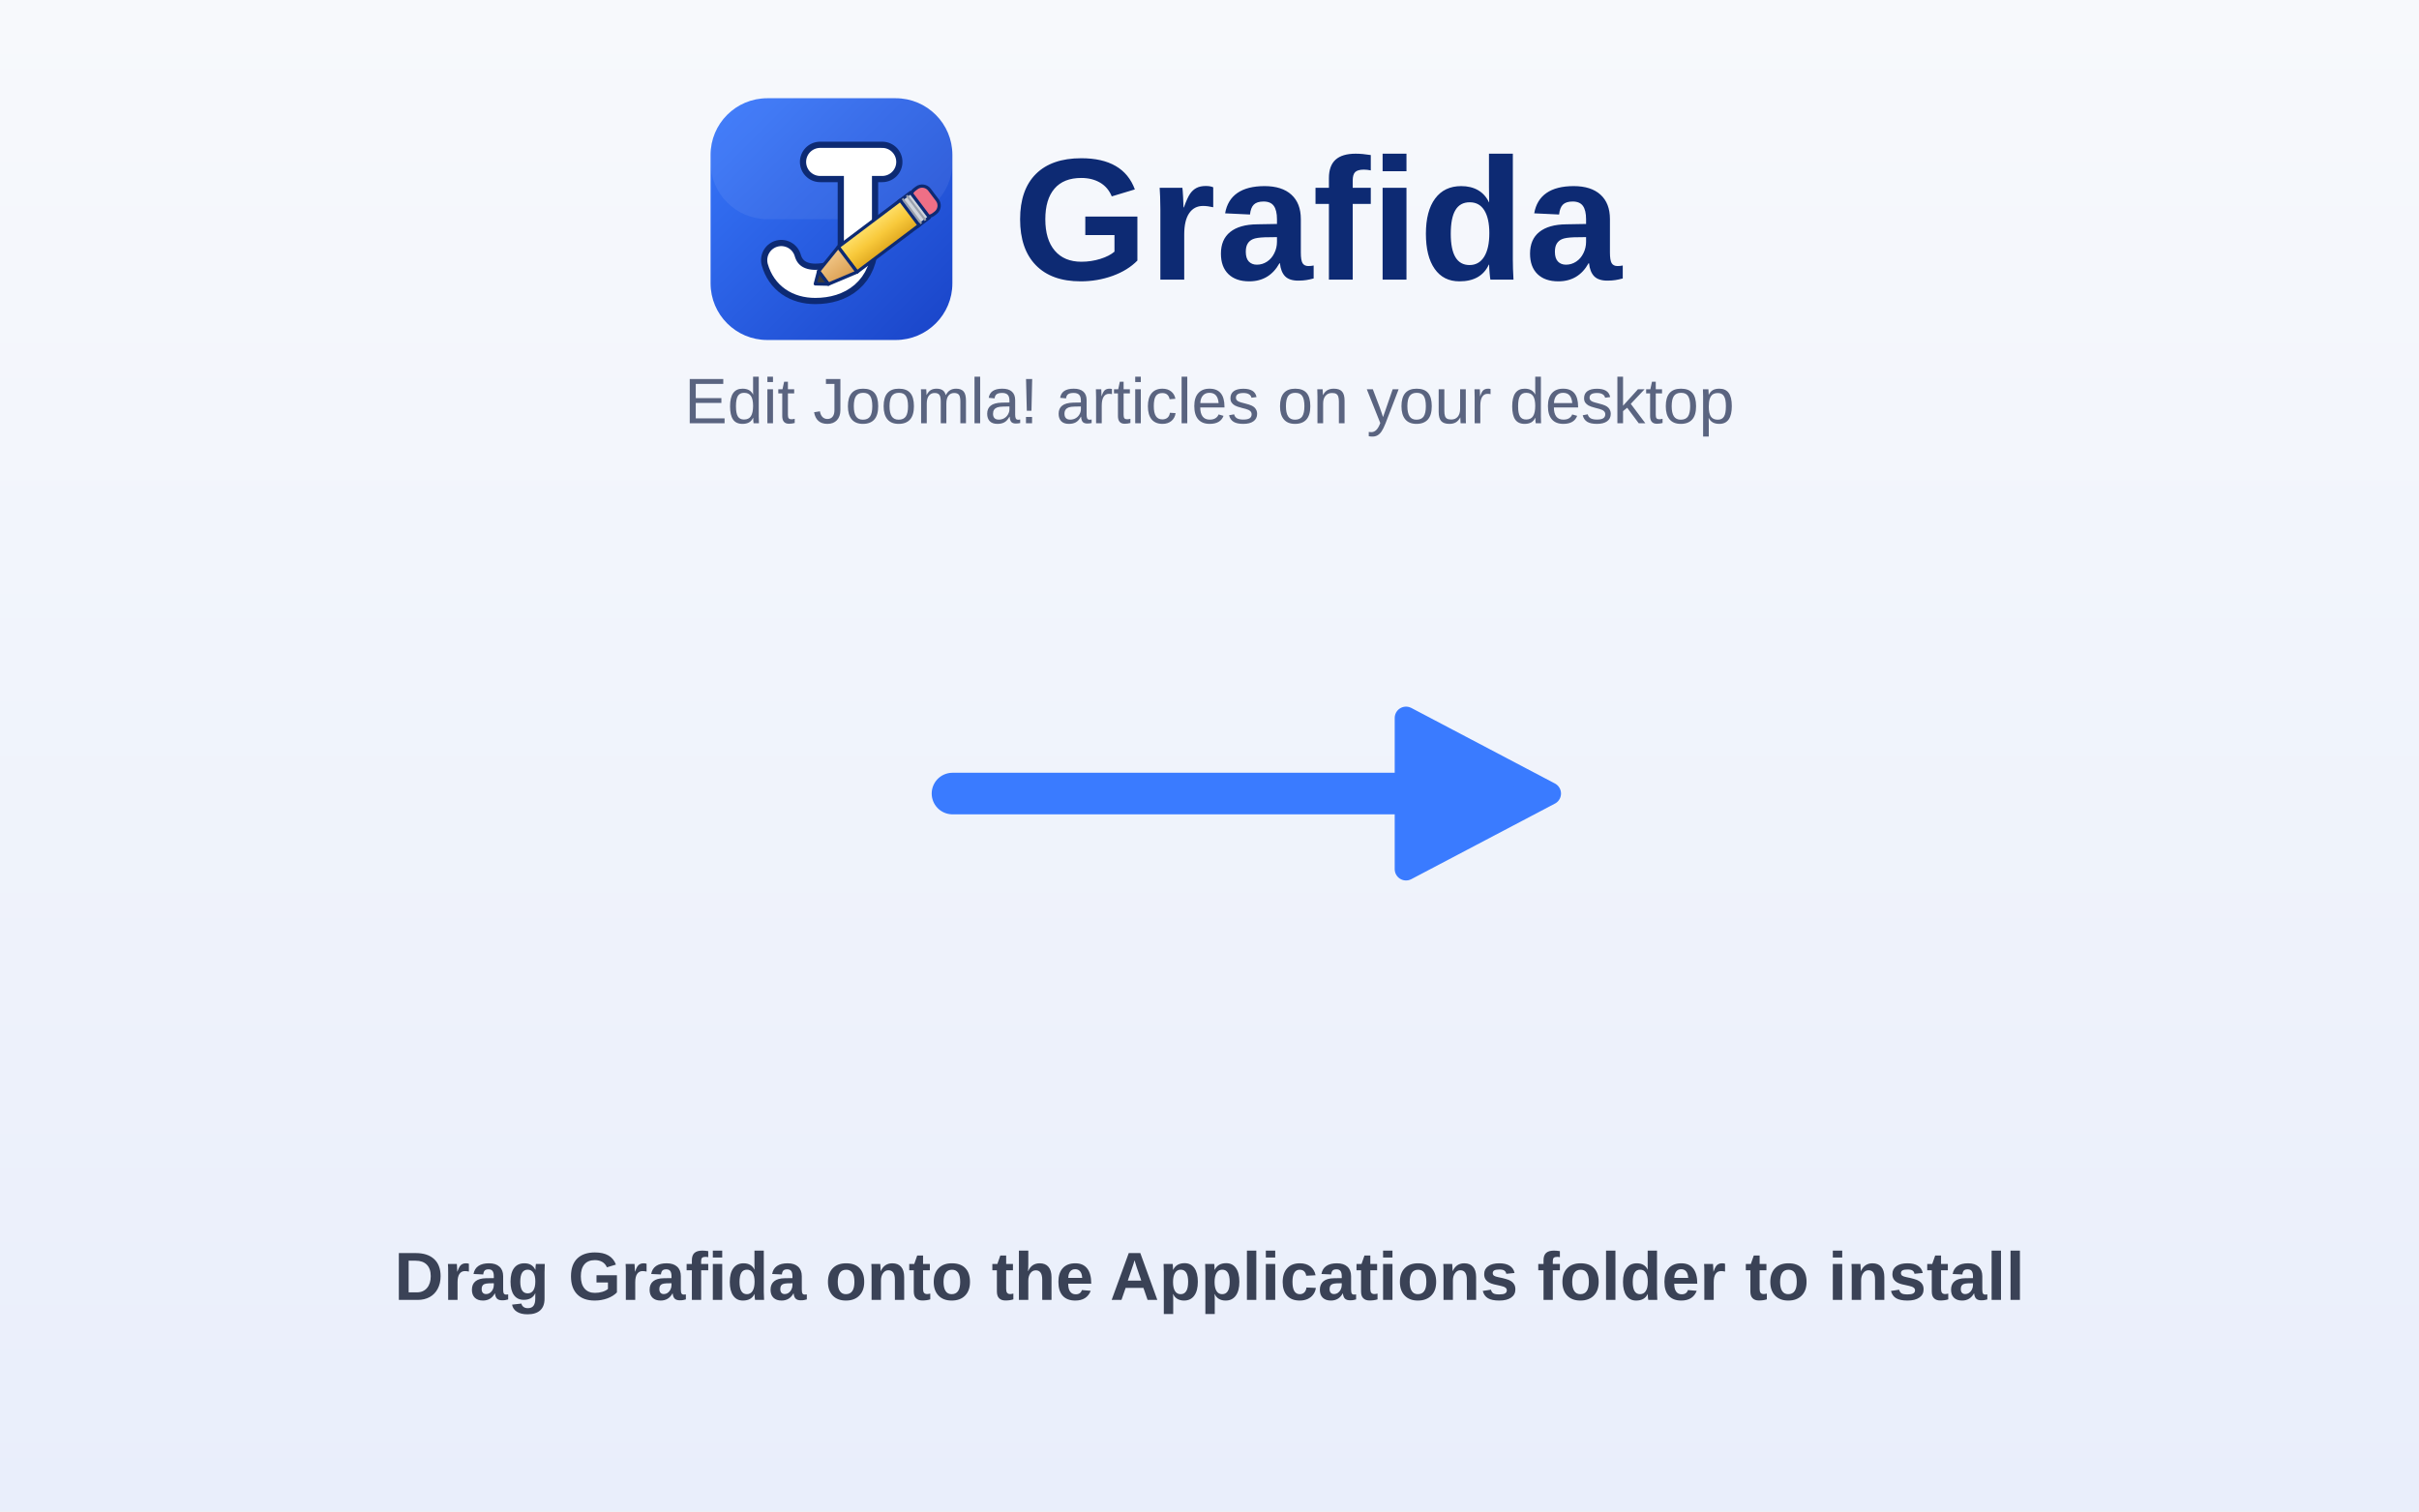
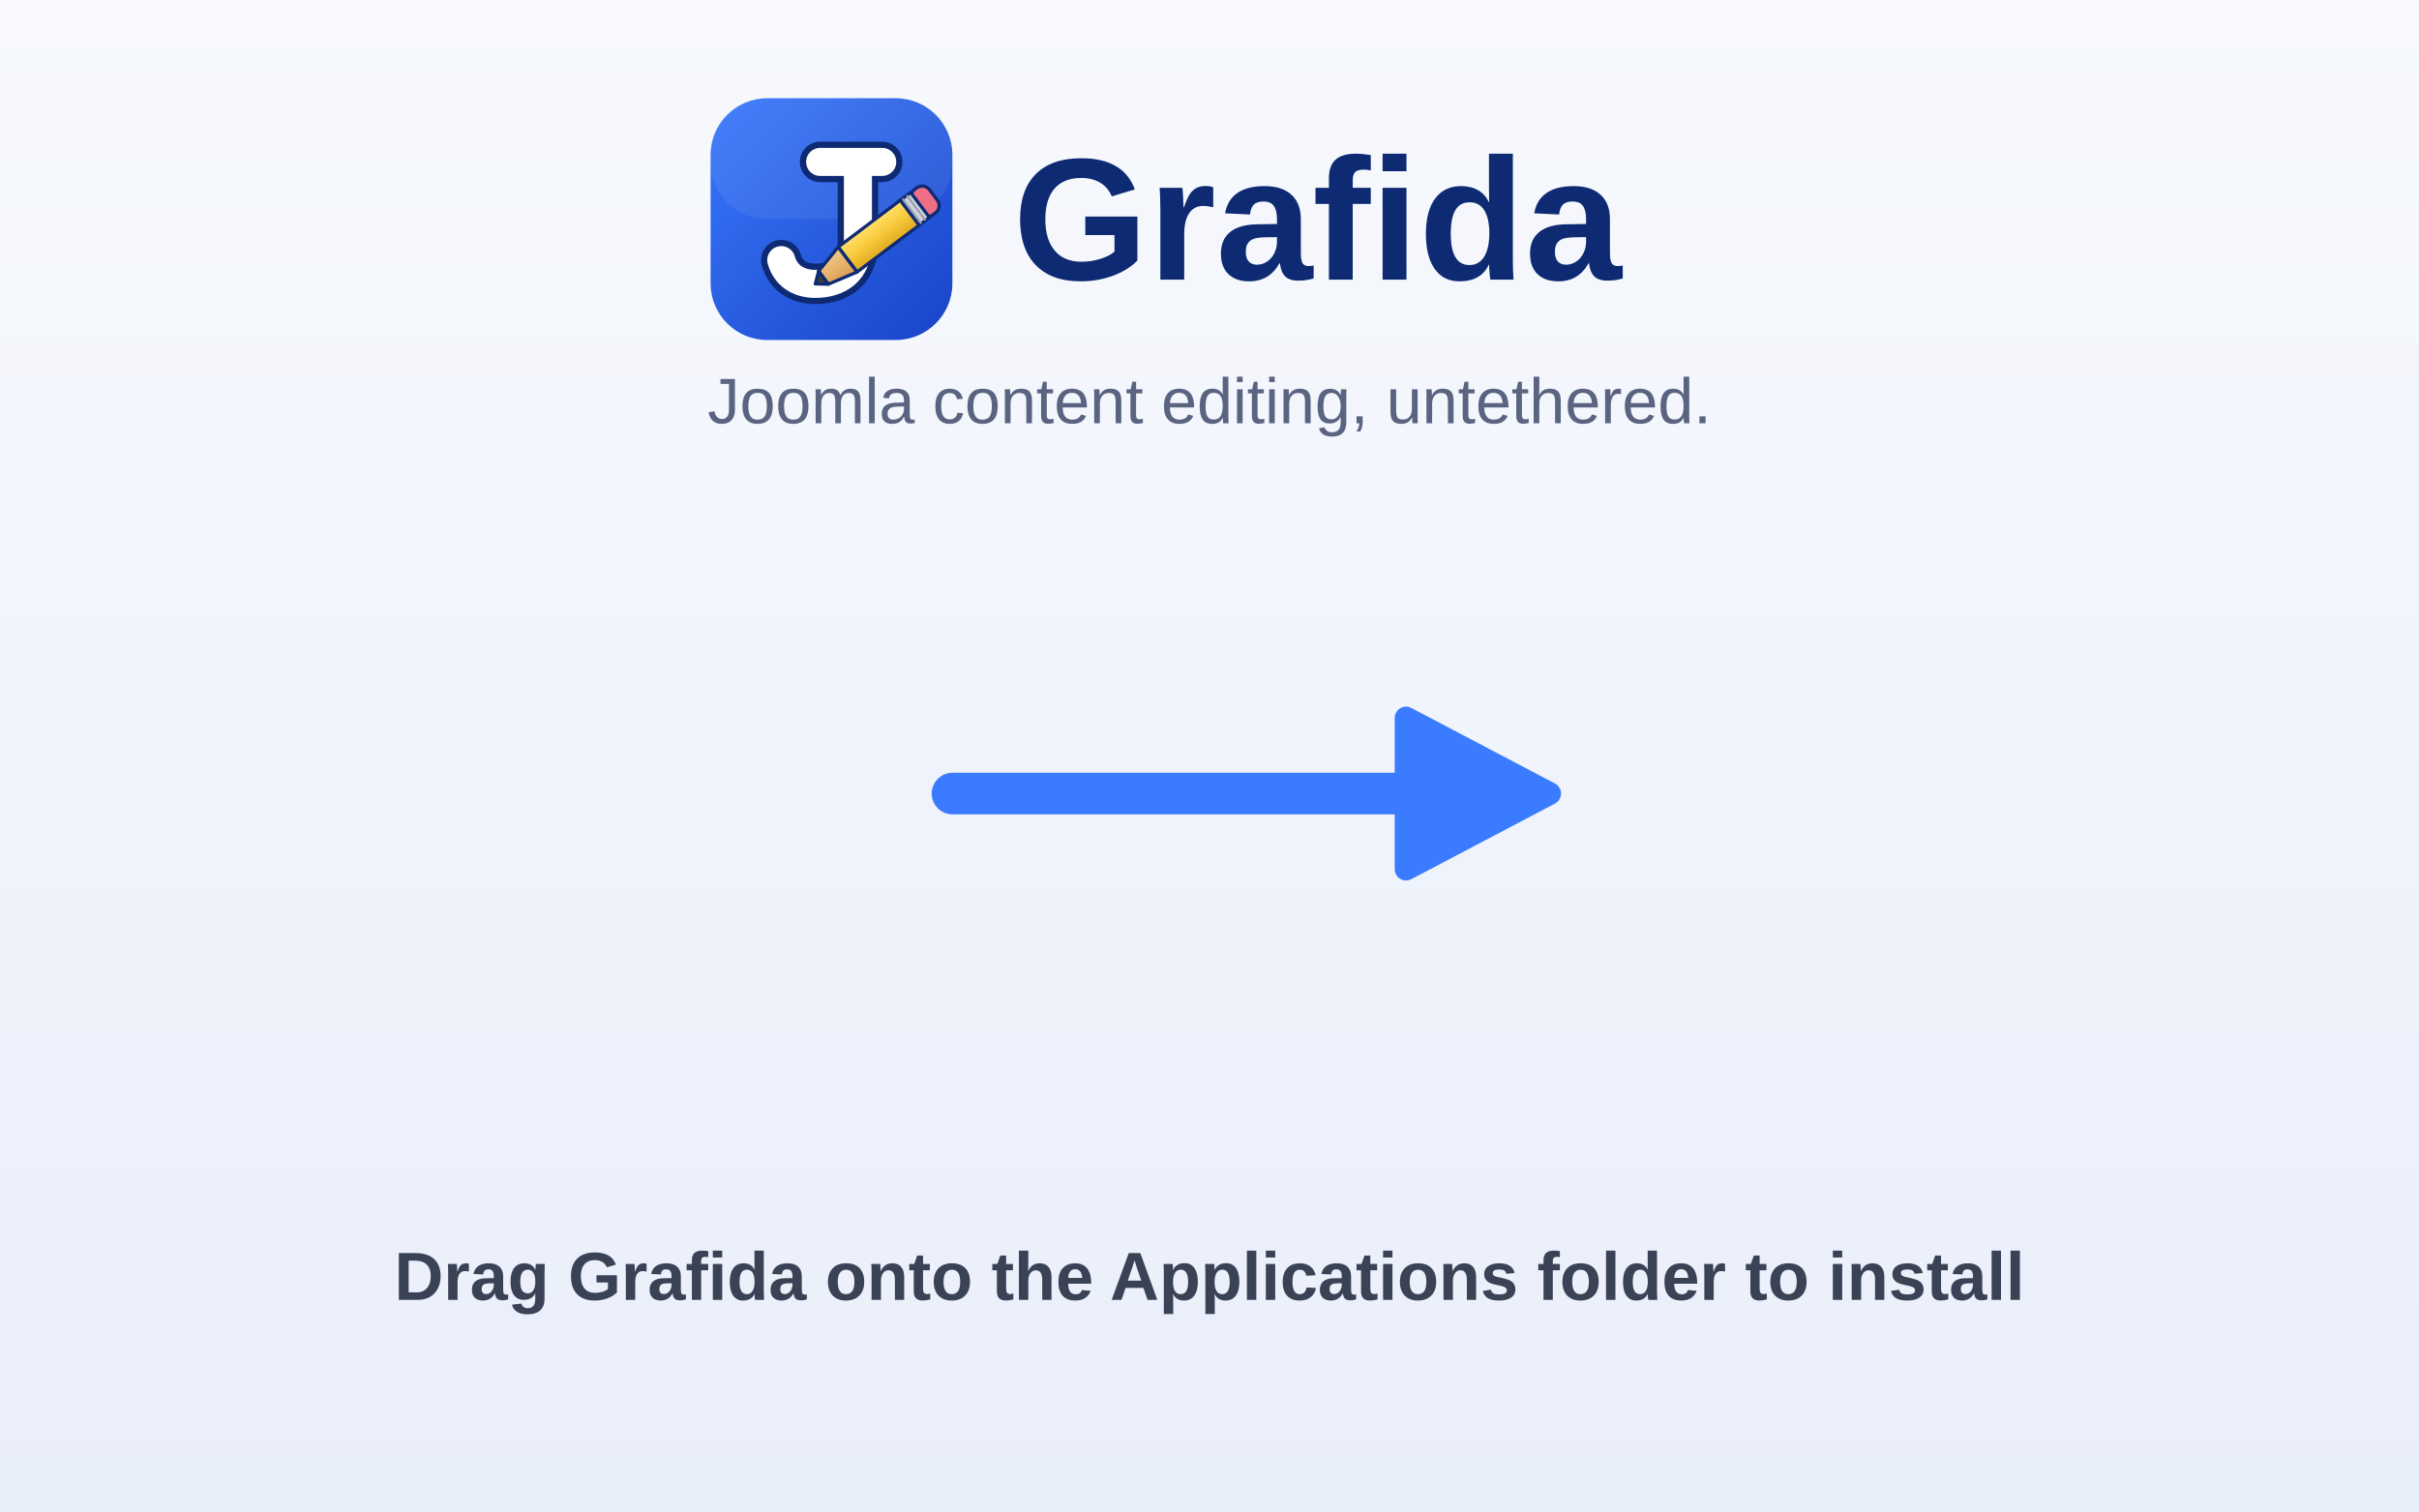
<svg xmlns="http://www.w3.org/2000/svg" width="640" height="400" viewBox="0 0 640 400">
  <defs>
    <linearGradient id="page" x1="0" y1="0" x2="0" y2="400" gradientUnits="userSpaceOnUse">
      <stop offset="0" stop-color="#f7f9fc" />
      <stop offset="1" stop-color="#e9eefb" />
    </linearGradient>
    <linearGradient id="bg" x1="0" y1="0" x2="1024" y2="1024" gradientUnits="userSpaceOnUse">
      <stop offset="0" stop-color="#3a7bff" />
      <stop offset="1" stop-color="#1740c4" />
    </linearGradient>
    <linearGradient id="wood" x1="0" y1="-60" x2="0" y2="60" gradientUnits="userSpaceOnUse">
      <stop offset="0" stop-color="#f3c98a" />
      <stop offset="1" stop-color="#d99c4e" />
    </linearGradient>
    <linearGradient id="barrel" x1="0" y1="-60" x2="0" y2="60" gradientUnits="userSpaceOnUse">
      <stop offset="0" stop-color="#ffe06a" />
      <stop offset="0.5" stop-color="#f8c93b" />
      <stop offset="1" stop-color="#e0a81f" />
    </linearGradient>
  </defs>
  <rect x="0" y="0" width="640" height="400" fill="url(#page)" />
  <g>
    <g transform="translate(188,26) scale(0.0714) translate(-64,-64)">
      <rect x="64" y="64" width="896" height="896" rx="210" fill="url(#bg)" />
      <rect x="64" y="64" width="896" height="448" rx="210" fill="#ffffff" opacity="0.07" />
      <g fill="none" stroke-linecap="round" stroke-linejoin="round">
        <path d="M 470 300 L 700 300 M 610 300 L 610 600 C 610 706 540 752 452 752 C 388 752 342 720 326 664" stroke="#0d2a73" stroke-width="150" />
        <path d="M 470 300 L 700 300 M 610 300 L 610 600 C 610 706 540 752 452 752 C 388 752 342 720 326 664" stroke="#ffffff" stroke-width="104" />
      </g>
      <g transform="translate(452,752) rotate(-37)" stroke="#0d2a73" stroke-width="12" stroke-linejoin="round">
        <rect x="470" y="-58" width="78" height="116" rx="34" fill="#ef6f86" />
        <rect x="430" y="-58" width="56" height="116" fill="#cfd4dc" />
        <line x1="448" y1="-58" x2="448" y2="58" stroke="#9aa1ad" stroke-width="8" />
        <line x1="468" y1="-58" x2="468" y2="58" stroke="#9aa1ad" stroke-width="8" />
        <rect x="150" y="-58" width="288" height="116" fill="url(#barrel)" />
        <path d="M 150 -58 L 150 58 L 38 30 L 38 -30 Z" fill="url(#wood)" />
        <path d="M 38 -30 L 38 30 L 0 0 Z" fill="#3b3b3b" />
      </g>
    </g>
    <text x="268" y="74" font-family="-apple-system, 'Helvetica Neue', Arial, sans-serif" font-size="46" font-weight="700" fill="#0d2a73">Grafida</text>
  </g>
-   <text x="320" y="112" text-anchor="middle" font-family="-apple-system, 'Helvetica Neue', Arial, sans-serif" font-size="17" fill="#5a6480">Edit Joomla! articles on your desktop</text>
+   <text x="320" y="112" text-anchor="middle" font-family="-apple-system, 'Helvetica Neue', Arial, sans-serif" font-size="17" fill="#5a6480">Joomla content editing, untethered.</text>
  <g stroke="#3a7bff" fill="#3a7bff" stroke-linecap="round">
    <line x1="252" y1="210" x2="382" y2="210" stroke-width="11" />
    <path d="M 372 190 L 410 210 L 372 230 Z" stroke-linejoin="round" stroke-width="6" />
  </g>
  <text x="320" y="344" text-anchor="middle" font-family="-apple-system, 'Helvetica Neue', Arial, sans-serif" font-size="18" font-weight="600" fill="#3a4256">Drag Grafida onto the Applications folder to install</text>
</svg>
